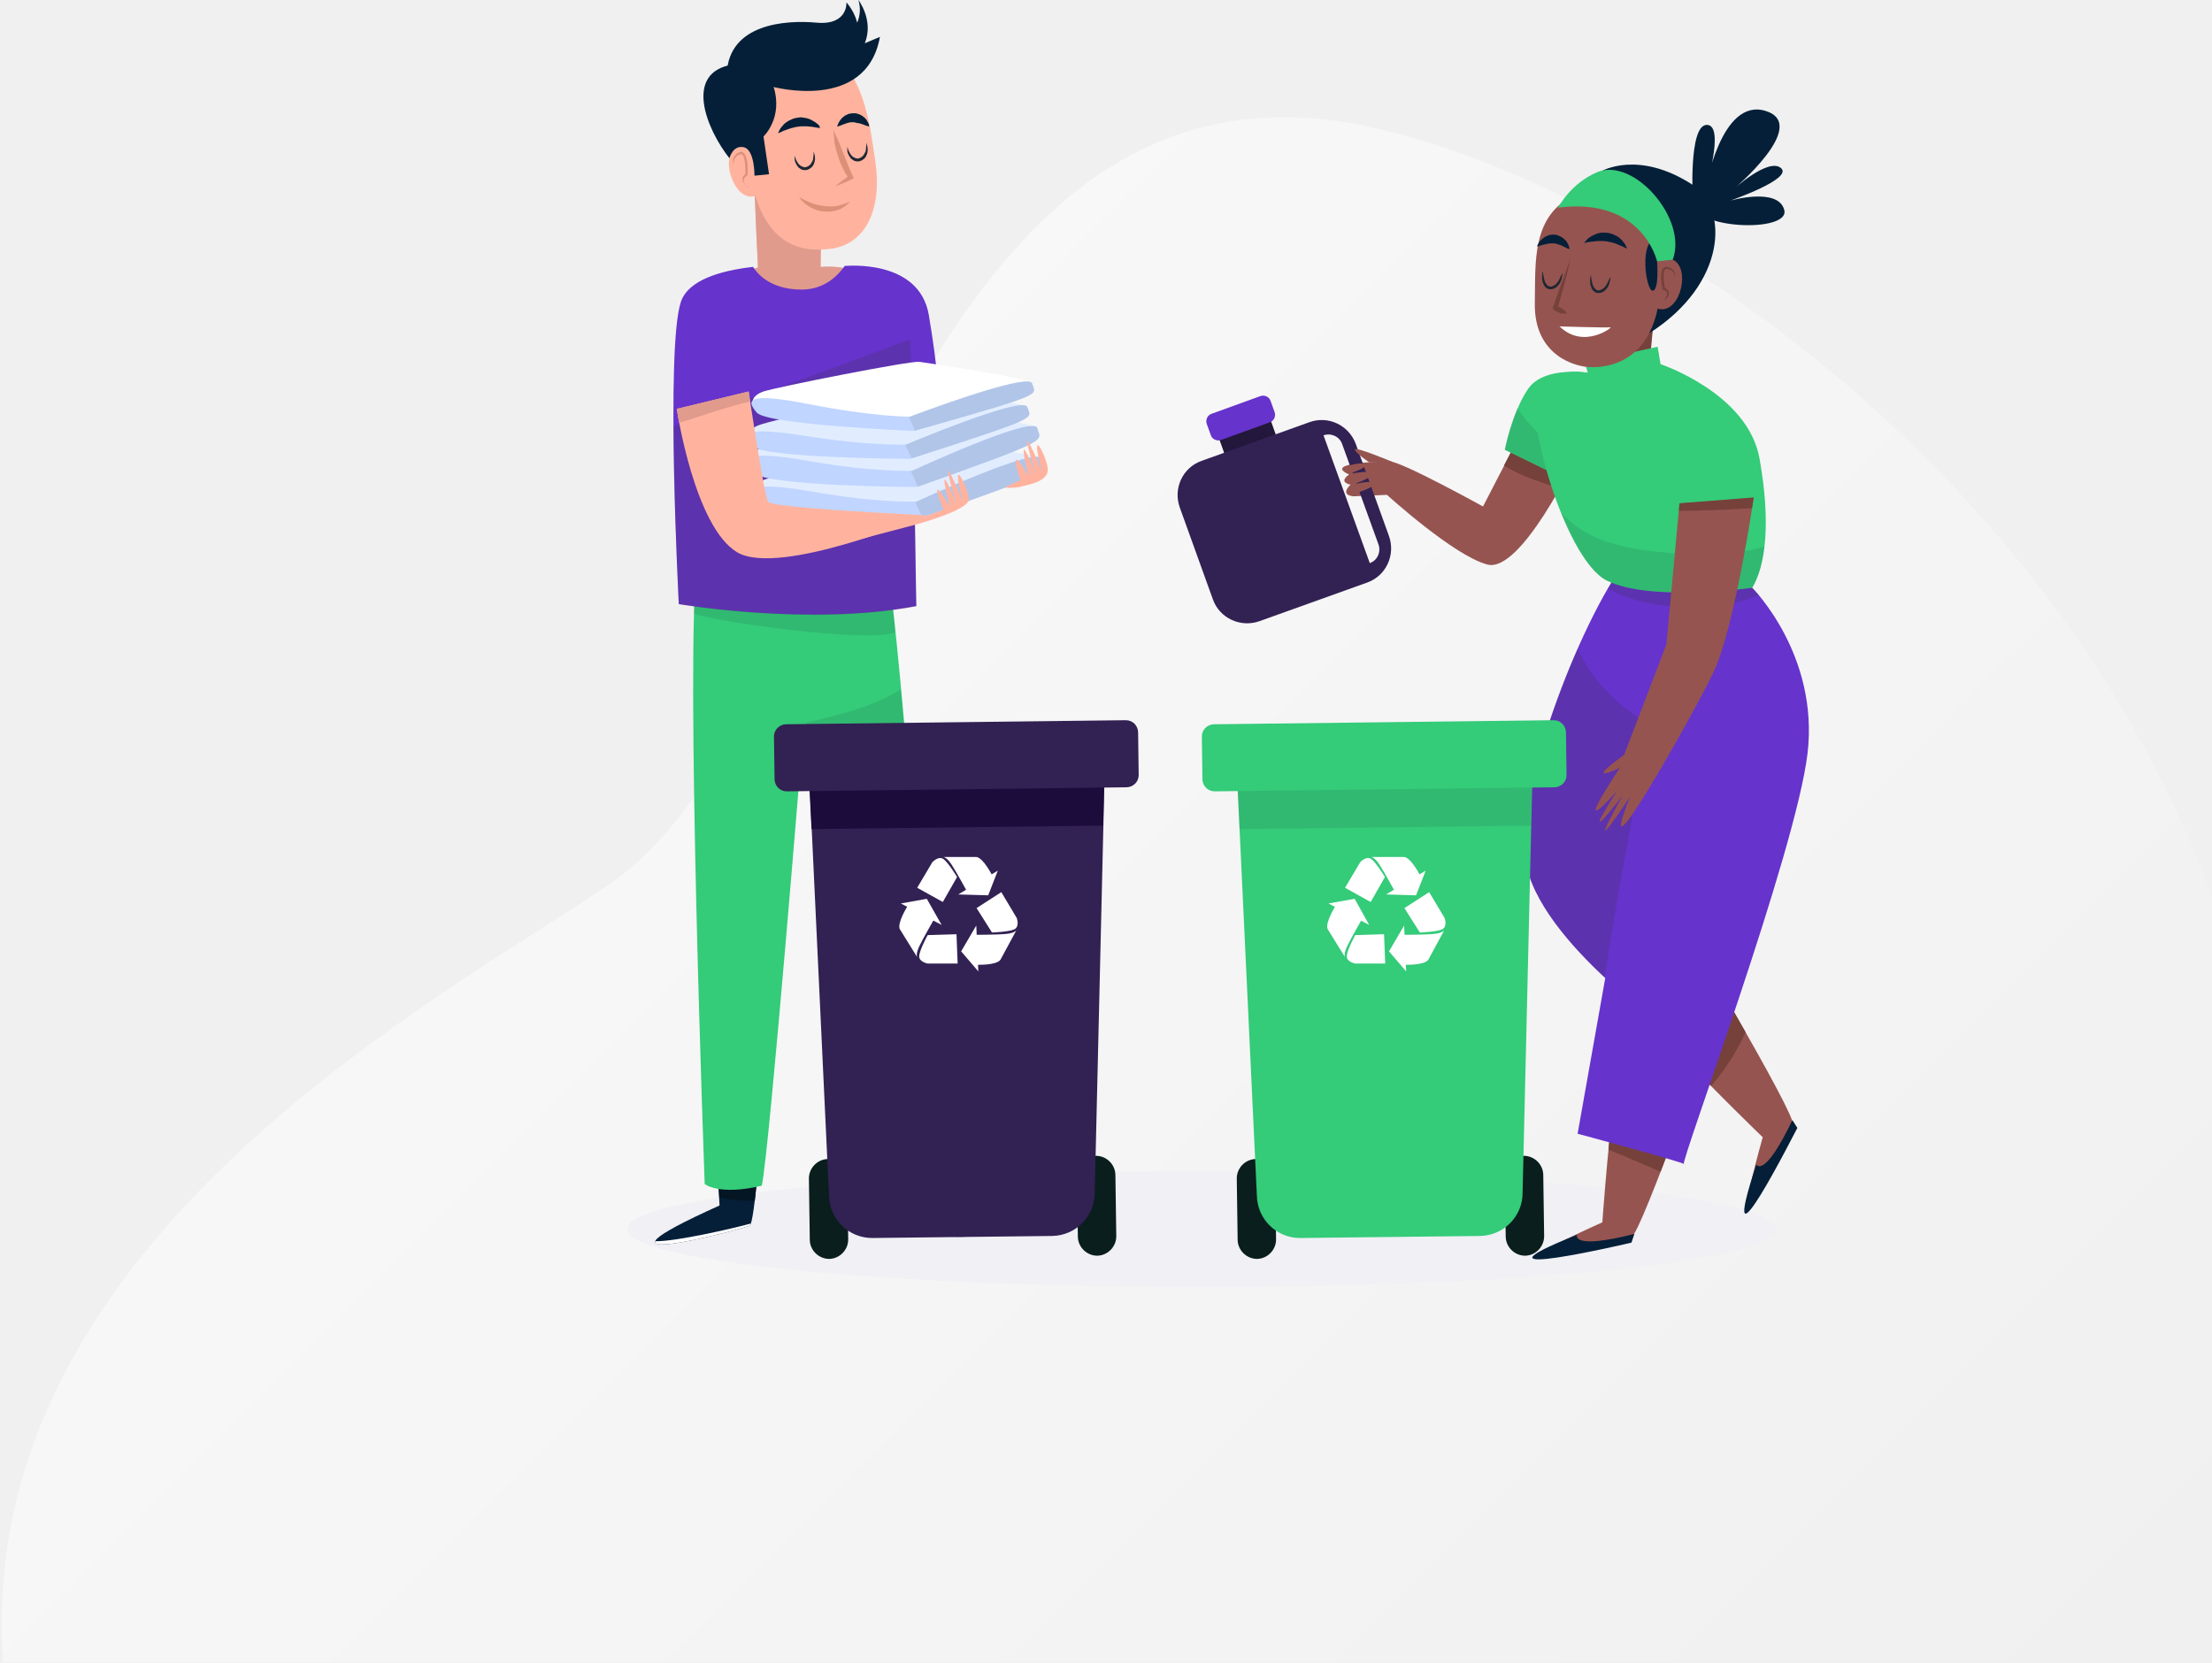
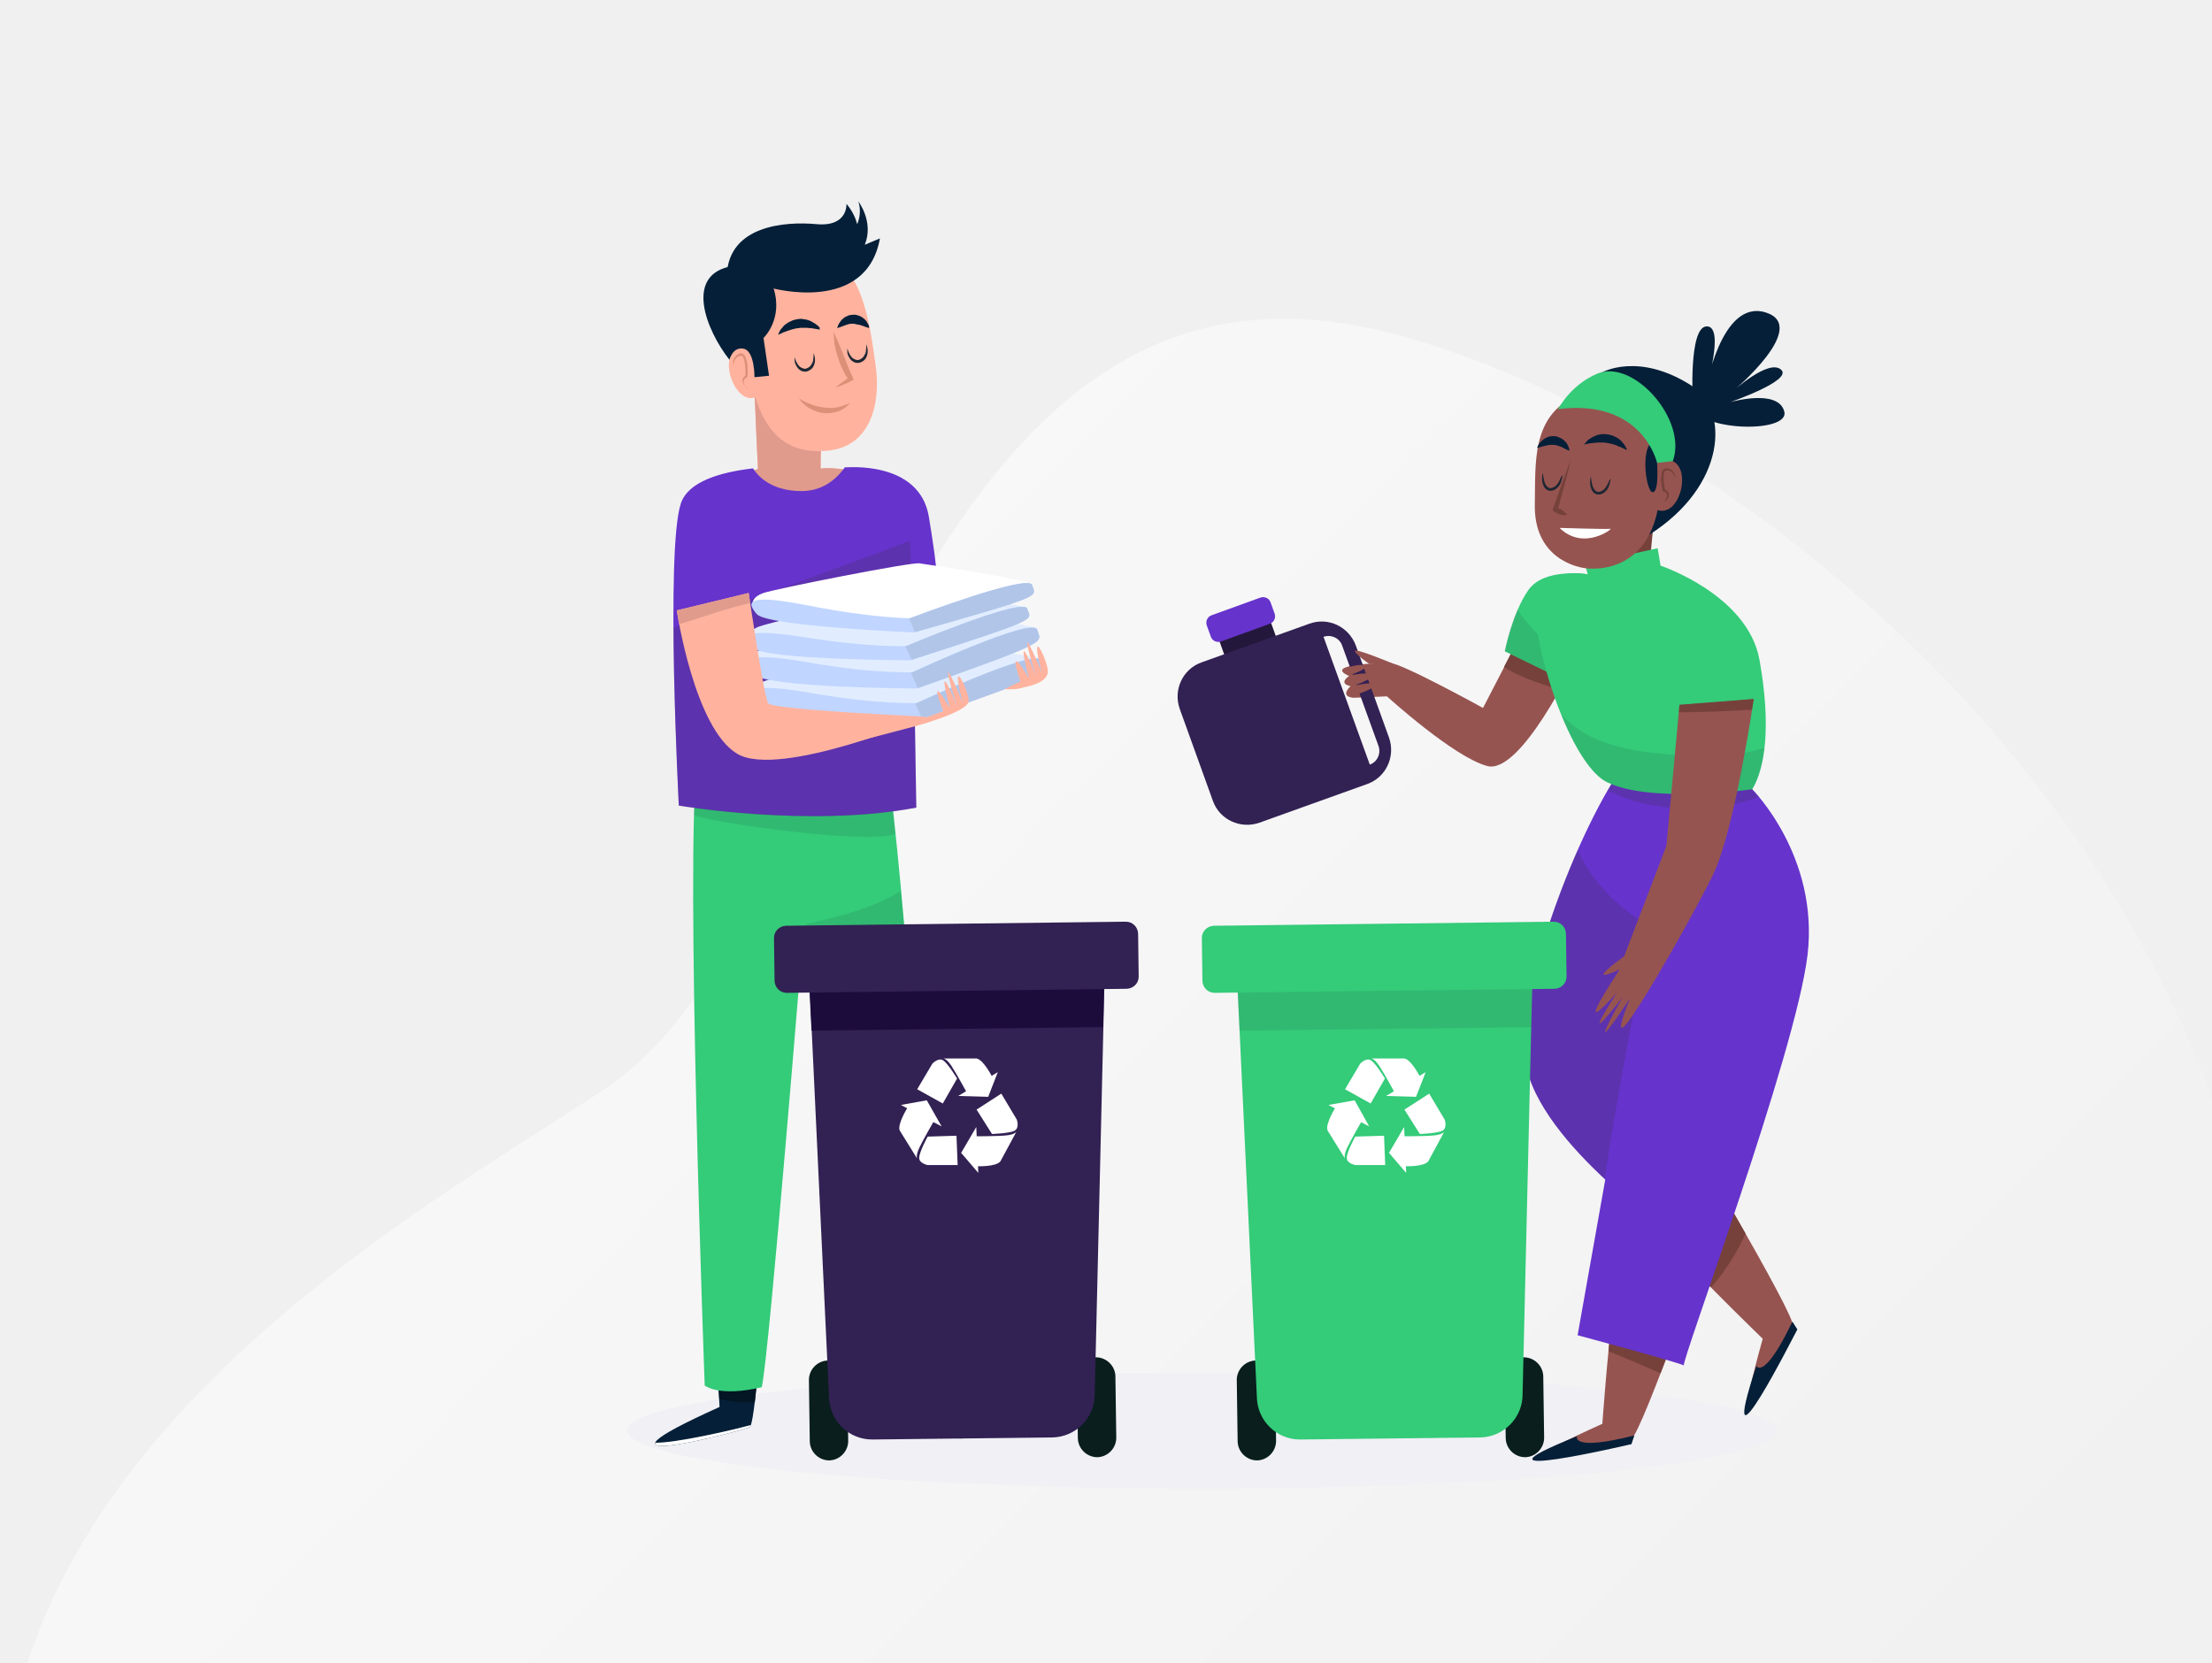
- <svg xmlns="http://www.w3.org/2000/svg" width="878" height="660" viewBox="0 0 878 660" fill="none">
+ <svg xmlns="http://www.w3.org/2000/svg" width="878" height="660" viewBox="0 0 878 500" fill="none">
  <path opacity="0.5" fill-rule="evenodd" clip-rule="evenodd" d="M868.075 660H1.269C-9.706 512.198 136.012 419.063 215.18 368.462C225.465 361.889 234.626 356.033 242.175 350.869C275.263 328.232 299.799 278.801 325.894 226.228C373.97 129.372 427.337 21.855 549.226 51.591C656.389 77.802 817.447 189.332 878 356.181V633.297C874.996 642.129 871.691 651.031 868.075 660Z" fill="url(#paint0_linear)" />
  <path d="M477 465C351.079 465 249 475.297 249 488C249 500.703 351.079 511 477 511C602.921 511 705 500.703 705 488C705 475.297 602.921 465 477 465Z" fill="#F0F0F5" />
  <path d="M683.38 398.817C683.38 398.817 651.032 491.056 647.566 491.056C644.1 491.056 574.782 512.963 636.013 485.291C636.013 485.291 642.945 384.981 653.343 380.369C663.74 375.758 683.38 398.817 683.38 398.817Z" fill="#965450" />
  <path d="M659.119 465.229C669.632 437.903 683.381 398.817 683.381 398.817C683.381 398.817 663.74 375.758 653.343 380.369C646.642 383.367 641.328 426.489 638.439 456.466C645.371 459.234 652.187 462.231 659.119 465.229Z" fill="#76413B" />
  <path d="M625.962 490.249C625.962 490.249 623.305 496.36 648.721 489.903L647.566 493.362C647.566 493.362 575.938 510.196 625.962 490.249Z" fill="#051F38" />
  <path d="M663.74 359.731C663.74 359.731 713.764 443.784 711.569 446.436C709.374 449.087 681.647 516.191 699.669 451.509C699.669 451.509 627.117 381.753 630.236 370.8C633.471 359.962 663.74 359.731 663.74 359.731Z" fill="#965450" />
  <path d="M697.128 462.347C697.128 462.347 700.132 468.342 711.454 444.706L713.418 447.819C713.302 447.819 680.261 513.539 697.128 462.347Z" fill="#051F38" />
  <path d="M692.854 409.771C679.452 386.134 663.74 359.731 663.74 359.731C663.74 359.731 633.471 359.962 630.236 370.8C628.157 377.833 657.964 409.655 679.106 431.101C679.221 431.216 687.424 422.108 692.854 409.771Z" fill="#76413B" />
  <path d="M695.51 233.364C695.51 233.364 664.894 199.351 646.987 220.681C629.08 242.011 601.353 312.343 605.396 341.168C607.823 358.117 624.112 376.219 637.167 388.325L626.192 450.125C626.192 450.125 671.248 462.231 668.36 462.231C666.627 462.231 712.839 338.286 717.46 299.084C722.082 259.883 695.51 233.364 695.51 233.364Z" fill="#6633CC" />
  <path opacity="0.2" d="M672.059 240.974C680.608 240.858 689.966 239.705 698.168 236.362C696.551 234.402 695.511 233.364 695.511 233.364C695.511 233.364 664.896 199.351 646.989 220.681C644.216 224.025 641.212 228.406 638.208 233.71C648.26 239.244 660.968 241.204 672.059 240.974Z" fill="#352C38" />
  <path opacity="0.2" d="M626.193 257.461C613.485 286.401 602.741 322.374 605.398 341.053C607.708 357.886 623.883 375.873 636.937 387.979C641.559 356.618 649.992 313.035 655.076 287.9C642.483 280.752 632.085 270.49 626.193 257.461Z" fill="#352C38" />
  <path d="M607.131 165.337L588.646 201.08C588.646 201.08 556.298 183.209 551.676 183.209C547.055 183.209 525.105 183.785 535.502 188.397C535.502 188.397 530.881 191.279 536.08 192.432C536.08 192.432 531.459 196.468 537.235 197.044L550.521 196.468C550.521 196.468 577.093 220.681 590.379 224.139C603.665 227.598 625.038 182.632 625.038 182.632L607.131 165.337Z" fill="#965450" />
  <path d="M610.135 190.934C613.023 191.972 616.027 193.01 619.031 194.047C622.728 187.591 625.038 182.517 625.038 182.517L607.131 165.223L596.964 184.823C601.008 187.36 605.514 189.32 610.135 190.934Z" fill="#76413B" />
  <path d="M630.236 148.043C630.236 148.043 612.907 145.161 606.552 154.385C600.198 163.608 597.31 178.597 597.31 178.597L622.149 190.704L630.236 148.043Z" fill="#34CB79" />
  <path opacity="0.1" d="M620.648 180.673C614.294 175.715 607.015 169.489 602.279 161.994C598.813 170.065 597.195 178.482 597.195 178.482L622.034 190.588L623.536 182.748C622.612 182.172 621.572 181.48 620.648 180.673Z" fill="#161826" />
  <path d="M508.699 178.943C509.392 180.788 508.353 182.863 506.504 183.555L492.872 188.513C491.023 189.205 488.944 188.167 488.25 186.322L482.821 171.218C482.127 169.373 483.167 167.298 485.016 166.606L498.648 161.648C500.497 160.957 502.576 161.994 503.269 163.839L508.699 178.943Z" fill="#23173B" />
  <path d="M519.674 167.644L476.928 182.979C469.419 185.63 465.607 193.932 468.264 201.426L481.434 237.976C484.091 245.47 492.409 249.275 499.919 246.623L542.665 231.289C550.174 228.637 553.987 220.335 551.33 212.841L538.159 176.291C535.387 168.797 527.184 164.877 519.674 167.644ZM547.171 216.185C548.21 219.182 546.708 222.526 543.705 223.564L525.335 172.832C528.339 171.795 531.69 173.294 532.729 176.291L547.171 216.185Z" fill="#322153" />
  <path d="M505.926 163.608C506.504 165.223 505.695 167.067 504.078 167.644L484.669 174.677C483.051 175.254 481.203 174.447 480.625 172.832L479.008 168.336C478.43 166.722 479.239 164.877 480.856 164.3L500.265 157.267C501.883 156.691 503.731 157.498 504.309 159.112L505.926 163.608Z" fill="#6633CC" />
  <path d="M533.191 185.515C533.191 185.515 540.47 182.979 541.741 184.477C542.896 185.861 535.618 187.936 535.964 188.052C536.195 188.167 543.82 186.438 544.513 188.052C545.207 189.666 536.426 192.548 536.426 192.548C536.426 192.548 544.744 190.242 545.322 191.972C545.9 193.701 536.657 196.238 536.657 196.238L536.195 192.433L535.618 188.052L533.191 185.515Z" fill="#965450" />
  <path d="M543.474 183.555C543.474 183.555 537.813 179.75 537.813 178.482C537.697 177.098 552.832 183.44 552.832 183.44L543.474 183.555Z" fill="#965450" />
  <path d="M655.075 145.161C653.92 147.236 659.581 98.926 659.581 98.926L633.356 116.567C633.356 116.567 635.666 147.467 632.778 147.582C631.623 147.582 627.117 149.312 622.149 151.156C623.305 156.921 625.615 158.189 627.579 163.724C642.252 163.609 658.195 163.263 667.206 149.888C662.007 148.159 656.577 142.278 655.075 145.161Z" fill="#76413B" />
  <path d="M630.236 148.043L629.081 144.008L657.964 137.666L659.119 144.584C659.119 144.584 693.778 156.114 698.399 182.056C703.02 207.998 700.71 224.717 695.511 233.364C695.511 233.364 655.075 239.129 637.746 230.482C620.416 221.834 602.509 157.267 611.752 151.502C620.994 145.737 630.236 148.043 630.236 148.043Z" fill="#34CB79" />
  <path opacity="0.1" d="M668.015 219.874C654.151 219.067 637.168 217.453 625.615 208.921C623.42 207.307 621.456 205.577 619.608 203.617C624.807 216.415 631.276 227.253 637.746 230.482C655.076 239.129 695.511 233.364 695.511 233.364C697.822 229.559 699.555 224.14 700.363 216.992C689.966 220.105 679.106 220.566 668.015 219.874Z" fill="#161826" />
  <path d="M666.628 199.927L696.088 197.621C696.088 197.621 688.579 249.505 679.914 267.377C671.25 285.248 631.392 355.58 646.988 316.378C646.988 316.378 626.771 346.933 644.1 315.802C644.1 315.802 625.038 340.591 641.789 314.073C641.789 314.073 622.149 336.556 642.945 304.849C642.945 304.849 627.348 312.343 644.678 299.66L661.43 255.847L666.628 199.927Z" fill="#965450" />
  <path d="M695.395 201.772C695.858 199.12 696.089 197.506 696.089 197.506L666.628 199.812L666.397 202.81C675.986 202.81 685.691 202.349 695.395 201.772Z" fill="#76413B" />
  <path d="M635.782 67.911C635.782 67.911 650.455 59.379 671.943 73.445C686.153 82.784 685.46 112.647 654.729 132.247C618.222 155.538 635.782 67.911 635.782 67.911Z" fill="#051F38" />
  <path d="M656.116 83.822C656.116 83.822 639.595 71.024 625.5 77.25C607.709 85.321 609.557 104.114 609.21 120.141C608.748 141.471 625.616 145.507 630.699 145.737C638.208 146.198 668.824 144.354 656.116 83.822Z" fill="#965450" />
  <path d="M657.733 103.769C657.733 103.769 658.426 100.54 663.972 103.077C671.019 106.42 667.207 123.254 659.35 122.793C651.379 122.447 657.733 103.769 657.733 103.769Z" fill="#965450" />
  <path d="M657.732 103.769C657.732 103.769 658.657 115.298 655.999 115.414C653.227 115.529 650.338 94.545 657.963 94.545C665.588 94.775 657.732 103.769 657.732 103.769Z" fill="#051F38" />
  <path d="M657.733 103.769C657.733 103.769 652.072 78.172 618.453 82.438C618.453 82.438 623.305 72.869 633.934 68.372C648.375 62.261 669.979 86.82 663.971 103.077C663.971 103.077 661.199 103.423 657.733 103.769Z" fill="#34CB79" />
  <path d="M671.943 80.132C671.943 80.132 670.094 49.578 677.488 49.578C684.882 49.578 676.91 75.29 676.91 75.29C676.91 75.29 683.034 38.51 700.825 44.044C718.617 49.578 687.886 75.29 687.886 75.29C687.886 75.29 701.98 62.377 706.948 66.758C711.8 71.024 686.73 79.671 686.73 79.671C686.73 79.671 705.793 74.137 708.219 83.361C710.645 92.469 671.365 91.201 671.943 80.132Z" fill="#051F38" />
  <path d="M610.134 97.889C610.134 97.889 610.134 97.658 610.365 97.197C610.596 96.736 610.827 96.159 611.405 95.583C611.983 95.006 612.676 94.315 613.6 93.853C613.831 93.738 614.062 93.623 614.409 93.507C614.64 93.392 614.987 93.277 615.218 93.277C615.564 93.277 615.795 93.162 616.142 93.162H617.066C617.644 93.162 618.221 93.392 618.799 93.623C619.377 93.853 619.839 94.084 620.301 94.43C620.763 94.776 621.11 95.122 621.456 95.468C621.803 95.814 622.034 96.159 622.149 96.505C622.265 96.621 622.38 96.851 622.38 96.966C622.496 97.082 622.496 97.312 622.611 97.428C622.727 97.774 622.843 98.004 622.843 98.235C622.958 98.696 622.958 98.927 622.958 98.927C622.958 98.927 622.727 98.811 622.265 98.696C622.034 98.581 621.803 98.465 621.572 98.35C621.341 98.235 620.994 98.12 620.647 97.889C620.301 97.774 620.07 97.543 619.723 97.428C619.377 97.312 619.03 97.197 618.683 97.082C618.337 96.966 617.99 96.851 617.644 96.736C617.297 96.736 616.951 96.621 616.604 96.621H616.142C616.026 96.621 615.795 96.621 615.564 96.621C615.218 96.621 614.871 96.736 614.524 96.736C614.178 96.851 613.831 96.851 613.485 96.966C613.138 97.082 612.791 97.082 612.445 97.197C611.752 97.428 611.174 97.543 610.827 97.658C610.481 97.889 610.134 97.889 610.134 97.889Z" fill="#051F38" />
  <path d="M619.03 129.595C619.03 129.595 637.977 130.172 639.247 129.941C640.403 129.711 628.619 138.935 619.03 129.595Z" fill="white" />
  <path d="M620.301 108.496C620.301 108.496 620.301 108.726 620.185 109.188C620.07 109.649 619.954 110.225 619.723 111.032C619.608 111.378 619.492 111.839 619.261 112.185C619.145 112.416 619.03 112.647 618.914 112.762C618.799 112.992 618.568 113.223 618.452 113.338C618.106 113.684 617.759 114.145 617.181 114.376C617.066 114.491 616.95 114.491 616.719 114.607L616.373 114.722C616.142 114.837 615.795 114.837 615.449 114.837C614.871 114.837 614.178 114.722 613.716 114.261C613.253 113.915 612.907 113.454 612.676 112.877C612.445 112.416 612.329 111.955 612.214 111.494C612.098 111.032 612.098 110.571 612.098 110.225C612.098 109.418 612.098 108.842 612.214 108.381C612.329 107.919 612.445 107.689 612.445 107.689C612.445 107.689 612.445 108.726 612.791 110.225C612.907 110.917 613.138 111.839 613.6 112.531C613.831 112.877 614.062 113.223 614.409 113.454C614.755 113.684 615.102 113.8 615.449 113.8C615.68 113.8 615.795 113.8 616.026 113.684L616.373 113.569C616.373 113.569 616.488 113.454 616.604 113.454C616.95 113.338 617.297 112.992 617.644 112.762C617.99 112.416 618.221 112.07 618.452 111.724C618.683 111.378 618.914 111.032 619.03 110.686C619.377 109.995 619.608 109.418 619.839 109.072C620.185 108.726 620.301 108.496 620.301 108.496Z" fill="#1F2733" />
  <path d="M639.363 109.995C639.363 109.995 639.363 110.225 639.248 110.686C639.132 111.148 639.017 111.724 638.786 112.531C638.67 112.877 638.555 113.338 638.323 113.684C638.208 113.915 638.092 114.145 637.977 114.261C637.861 114.491 637.63 114.722 637.515 114.837C637.168 115.183 636.822 115.644 636.244 115.875C636.128 115.99 636.013 115.99 635.782 116.106L635.435 116.221C635.204 116.336 634.858 116.336 634.511 116.336C633.933 116.336 633.24 116.221 632.778 115.76C632.316 115.414 631.969 114.953 631.738 114.376C631.507 113.915 631.392 113.454 631.276 112.992C631.161 112.531 631.161 112.07 631.161 111.724C631.161 110.917 631.161 110.341 631.276 109.879C631.392 109.418 631.507 109.188 631.507 109.188C631.507 109.188 631.507 110.225 631.854 111.724C631.969 112.416 632.2 113.338 632.663 114.03C632.894 114.376 633.125 114.722 633.471 114.953C633.818 115.183 634.164 115.298 634.511 115.298C634.742 115.298 634.858 115.298 635.089 115.183L635.435 115.068C635.435 115.068 635.551 114.953 635.666 114.953C636.013 114.837 636.359 114.491 636.706 114.261C637.053 113.915 637.284 113.569 637.515 113.223C637.746 112.877 637.977 112.531 638.092 112.185C638.439 111.494 638.67 110.917 638.901 110.571C639.248 110.225 639.363 109.995 639.363 109.995Z" fill="#1F2733" />
  <path d="M660.39 119.565C660.736 119.103 660.967 118.757 661.198 118.296C661.429 117.835 661.545 117.374 661.66 116.913C661.66 116.682 661.66 116.451 661.66 116.221C661.66 116.106 661.545 115.99 661.545 115.99C661.545 115.875 661.429 115.76 661.314 115.76C661.198 115.644 661.198 115.644 661.083 115.529L660.852 115.298C660.736 115.183 660.621 115.183 660.505 115.183L660.159 115.068L659.927 114.953V114.722C659.581 113.454 659.465 112.301 659.35 111.032C659.234 110.456 659.234 109.764 659.35 109.188C659.35 108.496 659.465 107.919 659.696 107.228C659.812 106.882 660.043 106.536 660.39 106.305C660.736 106.075 661.198 105.844 661.545 105.959C662.007 105.959 662.238 106.075 662.585 106.19C662.931 106.305 663.278 106.421 663.509 106.651C663.74 106.882 664.087 107.112 664.202 107.343C664.433 107.574 664.549 107.919 664.664 108.15C664.895 108.726 665.011 109.418 664.895 109.995C664.78 109.418 664.664 108.842 664.318 108.265C664.202 108.035 663.971 107.804 663.74 107.573C663.509 107.343 663.278 107.228 663.047 107.112C662.816 106.997 662.585 106.882 662.238 106.882C662.007 106.882 661.66 106.766 661.429 106.766C660.967 106.766 660.736 107.112 660.621 107.573C660.274 108.611 660.39 109.764 660.39 110.917C660.505 112.07 660.621 113.338 660.852 114.491L660.621 114.146L660.967 114.376C661.083 114.491 661.198 114.491 661.314 114.607L661.66 114.837C661.776 114.953 661.891 115.068 662.007 115.183C662.123 115.299 662.238 115.414 662.238 115.644C662.354 115.76 662.354 115.99 662.354 116.106C662.469 116.451 662.354 116.682 662.354 117.028C662.238 117.604 661.891 118.066 661.545 118.527C661.198 118.873 660.736 119.334 660.39 119.565Z" fill="#76413B" />
  <path d="M622.034 124.407C621.456 124.522 620.994 124.522 620.532 124.522C620.07 124.522 619.608 124.407 619.261 124.292C618.799 124.176 618.452 123.946 618.106 123.831C617.875 123.715 617.759 123.6 617.528 123.485C617.297 123.369 617.182 123.254 616.951 123.139L616.257 122.562L616.373 122.101C617.528 118.757 618.683 115.529 619.839 112.301C620.994 109.072 622.265 105.729 623.536 102.5C622.727 105.844 621.803 109.303 620.994 112.647C620.07 115.99 619.146 119.334 618.221 122.678L617.759 121.64C617.99 121.64 618.221 121.755 618.452 121.755C618.683 121.755 618.915 121.87 619.03 121.986C619.377 122.101 619.839 122.332 620.185 122.562C620.532 122.793 620.879 123.139 621.225 123.485C621.456 123.6 621.803 123.946 622.034 124.407Z" fill="#76413B" />
  <path d="M628.85 96.505C628.85 96.505 628.966 96.159 629.312 95.813C629.543 95.582 629.659 95.352 630.005 95.006C630.352 94.775 630.583 94.429 631.045 94.199C631.392 93.968 631.854 93.622 632.431 93.392C632.894 93.161 633.471 92.93 634.049 92.7C634.627 92.585 635.32 92.354 636.013 92.354C636.36 92.354 636.706 92.354 637.053 92.354L638.092 92.469C638.786 92.469 639.479 92.815 640.056 92.93C640.634 93.161 641.212 93.507 641.789 93.738C642.367 94.084 642.829 94.429 643.176 94.775C643.638 95.121 643.984 95.582 644.216 95.928C644.562 96.274 644.793 96.62 645.024 96.966C645.255 97.312 645.371 97.658 645.486 97.888C645.717 98.35 645.833 98.695 645.833 98.695C645.833 98.695 645.486 98.58 645.024 98.35C644.793 98.234 644.447 98.119 644.1 97.888C643.753 97.658 643.407 97.543 642.945 97.427C642.598 97.312 642.136 97.081 641.674 96.851C641.212 96.735 640.75 96.505 640.288 96.389C639.825 96.274 639.363 96.159 638.901 96.044C638.439 96.044 637.977 95.813 637.399 95.813L636.706 95.698H636.013C635.551 95.698 634.973 95.698 634.511 95.698C634.049 95.698 633.587 95.698 633.125 95.813C632.663 95.813 632.2 95.928 631.738 95.928C630.93 96.044 630.121 96.159 629.659 96.274C629.197 96.505 628.85 96.505 628.85 96.505Z" fill="#051F38" />
  <path d="M612.907 490.825C612.907 494.976 609.557 498.435 605.398 498.55C601.239 498.55 597.773 495.207 597.657 491.056L597.311 466.613C597.311 462.462 600.661 459.003 604.82 458.888C608.979 458.888 612.445 462.231 612.56 466.382L612.907 490.825Z" fill="#091E1D" />
  <path d="M506.504 492.095C506.504 496.245 503.154 499.704 498.995 499.82C494.836 499.82 491.37 496.476 491.254 492.325L490.908 467.882C490.908 463.731 494.258 460.272 498.417 460.157C502.576 460.157 506.042 463.501 506.158 467.651L506.504 492.095Z" fill="#091E1D" />
  <path d="M604.358 473.415C604.473 482.87 596.848 490.595 587.375 490.71L516.209 491.517C506.735 491.633 498.995 484.023 498.879 474.568L491.254 312.92C491.139 303.466 498.764 295.741 508.237 295.625L590.841 294.588C600.314 294.472 608.055 302.082 608.17 311.536L604.358 473.415Z" fill="#34CB79" />
  <path opacity="0.1" d="M607.708 327.793L608.055 311.767C607.939 302.313 600.199 294.703 590.725 294.818L508.121 295.856C498.648 295.971 491.023 303.696 491.139 313.151L491.947 329.177L607.708 327.793Z" fill="#161826" />
  <path d="M621.803 307.732C621.803 310.383 619.723 312.459 617.066 312.574L482.127 314.188C479.47 314.188 477.391 312.113 477.275 309.461L477.044 292.397C477.044 289.745 479.123 287.67 481.781 287.554L616.719 285.94C619.377 285.94 621.456 288.016 621.572 290.667L621.803 307.732Z" fill="#34CB79" />
  <path d="M550.174 355.119L565.886 345.665L562.074 355.465L550.174 355.119Z" fill="white" />
  <path d="M544.283 340.246C544.283 340.246 545.554 340.246 547.518 343.243C549.482 346.241 553.872 354.312 553.872 354.312L561.843 350.738L563.692 347.625C563.692 347.625 560.226 340.707 557.453 340.246H544.283Z" fill="white" />
  <path d="M539.892 342.321C539.892 342.321 542.318 339.669 544.282 341.053C546.246 342.437 549.712 348.202 549.712 348.202L544.051 358.117L533.885 352.468L539.892 342.321Z" fill="white" />
  <path d="M557.338 367.456L558.146 385.673L551.33 377.718L557.338 367.456Z" fill="white" />
  <path d="M573.281 369.301C573.281 369.301 572.703 370.454 569.121 370.8C565.54 371.146 556.298 371.146 556.298 371.146L555.604 379.908L557.453 383.021C557.453 383.021 565.193 383.367 566.926 381.061L573.281 369.301Z" fill="white" />
  <path d="M573.396 364.458C573.396 364.458 574.667 367.802 572.472 368.955C570.392 369.993 563.576 370.223 563.576 370.223L557.453 360.538L567.273 354.197L573.396 364.458Z" fill="white" />
  <path d="M543.472 367.226L527.298 358.693L537.696 356.849L543.472 367.226Z" fill="white" />
  <path d="M533.885 380.024C533.885 380.024 533.192 378.986 534.694 375.758C536.195 372.529 540.817 364.574 540.817 364.574L533.654 359.616L530.072 359.731C530.072 359.731 525.913 366.303 526.953 368.84L533.885 380.024Z" fill="white" />
  <path d="M537.928 382.56C537.928 382.56 534.347 381.868 534.578 379.562C534.694 377.141 537.928 371.261 537.928 371.261L549.366 370.915L549.828 382.56H537.928Z" fill="white" />
  <path d="M302.247 445.167C302.247 445.167 299.706 485.868 297.511 486.675C289.077 489.557 225.42 505.699 285.611 478.604L283.994 448.972L302.247 445.167Z" fill="#051F38" />
  <path d="M299.59 476.759C301.092 464.422 302.247 445.167 302.247 445.167L283.994 448.972L285.496 475.376C290.001 476.644 295.2 476.759 299.59 476.759Z" fill="#041523" />
  <path d="M260.079 492.786C258.231 497.282 291.503 488.75 297.511 486.675C297.626 486.56 297.857 486.329 298.088 485.752C290.579 487.828 267.82 493.016 260.079 492.786Z" fill="white" />
  <path d="M341.181 442.977C341.181 442.977 344.532 483.677 346.842 484.369C355.391 487.136 419.279 502.01 358.511 476.067L359.55 446.436L341.181 442.977Z" fill="#051F38" />
  <path d="M344.532 474.453C342.799 462.232 341.181 442.977 341.181 442.977L359.55 446.436L358.626 472.839C354.12 474.223 348.922 474.338 344.532 474.453Z" fill="#041523" />
  <path d="M384.389 489.788C386.353 494.284 352.85 486.329 346.842 484.369C346.611 484.369 346.496 484.023 346.265 483.446C353.774 485.522 376.649 490.249 384.389 489.788Z" fill="white" />
  <path d="M352.387 223.218C352.387 223.218 369.023 357.31 365.673 465.806C365.673 465.806 345.802 471.34 340.603 467.305C336.097 441.593 336.675 391.554 329.974 354.427C323.62 319.377 321.079 290.667 321.079 290.667L318.999 288.361C318.999 288.361 305.366 457.85 302.363 470.764C285.149 474.799 279.719 470.072 279.719 470.072C279.719 470.072 271.863 258.038 276.715 223.794C282.954 179.059 352.387 223.218 352.387 223.218Z" fill="#34CB79" />
  <path opacity="0.1" d="M355.39 251.004C353.657 233.709 352.27 223.333 352.27 223.333C352.27 223.333 282.953 179.173 276.598 223.909C276.021 228.06 275.674 234.862 275.328 243.51C280.526 246.392 345.454 255.616 355.39 251.004Z" fill="#161826" />
  <path opacity="0.1" d="M319.808 286.978C320.616 296.086 324.775 325.488 329.974 354.427C336.675 391.669 336.097 441.593 340.603 467.305C345.802 471.34 365.673 465.806 365.673 465.806C367.637 399.048 362.207 322.605 357.586 273.719C346.611 280.636 332.631 283.98 319.808 286.978Z" fill="#161826" />
  <path d="M325.7 105.959C325.815 91.893 326.855 73.33 326.855 73.33L299.128 65.72C299.128 65.72 300.052 90.855 300.861 106.19C288.268 110.456 273.942 118.527 273.942 118.527L326.277 131.786L344.878 113.8C344.878 113.8 335.52 109.072 325.7 105.959Z" fill="#FFB39F" />
  <path d="M325.7 105.959C325.815 91.893 326.855 73.33 326.855 73.33L299.128 65.72C299.128 65.72 300.052 90.855 300.861 106.19C288.268 110.456 273.942 118.527 273.942 118.527L326.277 131.786L351.001 110.571C351.001 110.571 335.635 104.806 325.7 105.959Z" fill="#E09B8D" />
  <path d="M296.702 39.086C296.702 39.086 303.98 15.565 323.158 19.255C342.336 22.944 345.109 47.964 347.535 64.798C349.961 81.747 344.531 96.966 329.512 98.811C316.457 100.425 293.698 97.888 296.702 39.086Z" fill="#FFB39F" />
  <path d="M297.626 58.802C297.626 58.802 296.471 55.689 291.734 59.148C285.726 63.529 291.849 79.671 299.128 77.942C306.406 76.212 297.626 58.802 297.626 58.802Z" fill="#FFB39F" />
  <path d="M290.925 25.596C291.387 25.481 300.399 24.789 294.391 25.366C299.936 31.361 299.359 32.86 306.984 34.244C311.027 46.696 303.056 54.19 303.056 54.19L305.251 69.179L299.474 69.756C299.474 69.756 299.59 59.379 295.2 58.456C290.81 57.534 289.539 62.838 289.539 62.838C280.412 51.308 271.169 28.709 290.925 25.596Z" fill="#051F38" />
  <path d="M343.26 17.18C346.957 8.071 340.719 0 340.719 0C341.758 3.344 341.296 6.457 340.256 8.993C339.563 6.457 338.292 3.69 335.982 0.922C335.982 0.922 336.675 10.146 324.082 8.993C311.489 7.84 289.423 9.57 288.499 29.055C287.459 48.541 306.291 34.359 306.291 34.359C306.291 34.359 343.838 44.851 349.268 14.643L343.26 17.18Z" fill="#051F38" />
  <path d="M325.469 50.848C325.469 50.848 325.122 50.848 324.66 50.732C324.082 50.617 323.389 50.502 322.581 50.386C322.118 50.271 321.772 50.271 321.31 50.271C320.848 50.156 320.386 50.156 319.923 50.156C319.461 50.156 318.999 50.156 318.421 50.156C318.19 50.156 317.959 50.156 317.728 50.156L317.035 50.271C316.573 50.271 316.111 50.386 315.533 50.502C315.071 50.617 314.609 50.732 314.147 50.848C313.685 50.963 313.223 51.194 312.761 51.309C312.298 51.424 311.952 51.655 311.49 51.77C311.143 51.885 310.681 52.001 310.45 52.231C310.103 52.346 309.872 52.462 309.641 52.577C309.179 52.808 308.833 52.923 308.833 52.923C308.833 52.923 308.948 52.577 309.179 52.116C309.295 51.885 309.41 51.539 309.641 51.194C309.872 50.848 310.103 50.502 310.45 50.156C310.797 49.81 311.028 49.349 311.49 49.003C311.952 48.657 312.414 48.311 312.992 47.965C313.569 47.734 314.147 47.389 314.725 47.158C315.418 46.927 315.995 46.812 316.689 46.697L317.728 46.581C318.075 46.581 318.422 46.581 318.768 46.697C319.115 46.697 319.461 46.812 319.692 46.812C320.039 46.927 320.27 46.927 320.617 47.043C321.194 47.273 321.772 47.389 322.234 47.734C322.696 47.965 323.158 48.311 323.62 48.542C323.967 48.772 324.314 49.118 324.66 49.349C324.891 49.579 325.122 49.925 325.353 50.041C325.238 50.502 325.469 50.848 325.469 50.848Z" fill="#051F38" />
  <path d="M344.993 50.27C344.993 50.27 344.762 50.155 344.3 50.039C343.838 49.924 343.26 49.694 342.682 49.463C342.336 49.348 341.989 49.233 341.643 49.117C341.296 49.002 340.949 48.886 340.603 48.886C340.256 48.886 339.91 48.771 339.563 48.656C339.448 48.656 339.216 48.656 339.101 48.541H338.639C338.292 48.425 337.946 48.656 337.599 48.541C337.252 48.656 336.906 48.656 336.559 48.771C336.213 48.887 335.866 49.002 335.52 49.117C335.173 49.233 334.826 49.348 334.595 49.463C334.249 49.578 333.902 49.694 333.671 49.809C333.44 49.924 333.209 50.039 332.978 50.039C332.516 50.155 332.285 50.27 332.285 50.27C332.285 50.27 332.285 50.039 332.516 49.578C332.631 49.348 332.631 49.117 332.862 48.771C332.978 48.425 333.209 48.195 333.44 47.849C333.671 47.503 333.902 47.157 334.249 46.811C334.595 46.465 335.057 46.235 335.404 45.889C335.866 45.658 336.444 45.428 336.906 45.197C337.484 45.082 338.061 44.966 338.639 44.966C338.985 44.966 339.216 44.966 339.563 44.966C339.91 44.966 340.141 45.082 340.372 45.197C340.603 45.197 340.949 45.312 341.18 45.428C341.412 45.543 341.643 45.658 341.874 45.773C342.798 46.35 343.491 46.926 343.953 47.618C344.415 48.31 344.646 48.887 344.877 49.348C344.993 50.039 344.993 50.27 344.993 50.27Z" fill="#051F38" />
  <path d="M330.783 51.538C331.476 53.037 332.17 54.651 332.863 56.15C333.209 56.957 333.44 57.649 333.787 58.456L334.711 60.762L335.635 63.068C335.982 63.875 336.213 64.567 336.56 65.374L337.022 66.527C337.137 66.873 337.368 67.334 337.484 67.68C337.831 68.372 338.177 69.064 338.524 69.871L338.87 70.793L338.177 71.139C337.137 71.6 336.098 72.177 334.942 72.638C333.903 73.099 332.747 73.56 331.592 73.906C332.516 73.099 333.44 72.407 334.365 71.716C335.289 71.024 336.329 70.332 337.253 69.64L336.906 70.909C336.444 70.217 335.982 69.41 335.52 68.718C335.058 68.026 334.711 67.219 334.365 66.412L333.787 65.259L333.325 64.106C333.094 63.299 332.747 62.492 332.516 61.685L331.823 59.263C331.592 58.456 331.476 57.649 331.245 56.842C331.13 54.997 330.899 53.268 330.783 51.538Z" fill="#DD9078" />
  <path d="M297.279 74.598C296.817 74.368 296.355 74.022 296.009 73.56C295.662 73.215 295.2 72.753 294.969 72.177C294.853 71.946 294.738 71.6 294.738 71.254C294.738 71.139 294.738 70.909 294.738 70.793C294.738 70.678 294.853 70.447 294.853 70.332C294.969 69.986 295.2 69.756 295.431 69.525C295.546 69.41 295.662 69.294 295.777 69.179L296.124 68.948L295.893 69.294C295.893 68.026 295.893 66.758 295.777 65.605C295.662 64.337 295.546 63.068 295.084 62.031C294.969 61.8 294.853 61.569 294.622 61.454C294.507 61.339 294.276 61.224 294.045 61.224C293.929 61.224 293.813 61.224 293.698 61.339C293.582 61.339 293.351 61.454 293.236 61.454C293.005 61.569 292.774 61.685 292.543 61.915C292.312 62.146 292.08 62.261 291.965 62.492C291.849 62.722 291.618 62.953 291.503 63.299C291.272 63.875 291.156 64.452 291.156 65.144C290.925 64.567 290.925 63.875 291.041 63.184C291.041 62.838 291.156 62.492 291.387 62.261C291.503 61.915 291.734 61.685 291.965 61.454L292.312 61.108L292.774 60.762C292.889 60.647 293.12 60.647 293.236 60.532C293.351 60.416 293.582 60.416 293.813 60.301C294.276 60.186 294.738 60.301 295.084 60.647C295.431 60.878 295.662 61.224 295.777 61.569C296.124 62.261 296.24 62.838 296.471 63.529C296.586 64.221 296.702 64.798 296.702 65.49C296.817 66.758 296.817 68.026 296.702 69.41V69.64L296.471 69.756C296.24 69.871 296.009 69.986 295.893 70.217C295.777 70.332 295.546 70.563 295.431 70.678C295.315 70.793 295.315 70.909 295.315 71.024C295.315 71.139 295.2 71.254 295.2 71.37C295.2 71.6 295.2 71.831 295.2 72.061C295.315 72.523 295.546 72.984 295.893 73.445C296.586 73.906 296.933 74.252 297.279 74.598Z" fill="#DD9078" />
  <path d="M315.417 61.8C315.417 61.8 315.533 62.031 315.649 62.492C315.764 62.722 315.764 62.953 315.88 63.184C315.995 63.414 316.111 63.76 316.342 64.106C316.457 64.452 316.804 64.682 316.919 65.028C317.035 65.144 317.15 65.259 317.381 65.49C317.497 65.605 317.613 65.72 317.844 65.835C318.19 66.066 318.537 66.181 318.883 66.297C319.114 66.297 319.23 66.412 319.461 66.412C319.692 66.412 319.808 66.412 320.039 66.297L320.616 66.066L321.194 65.72C321.541 65.49 321.772 65.144 322.003 64.798C322.234 64.452 322.349 64.106 322.58 63.76C322.696 63.414 322.811 63.068 322.811 62.607C322.811 62.261 322.811 61.915 322.927 61.685C322.927 61.339 322.927 61.108 322.927 60.878C322.927 60.416 322.927 60.186 322.927 60.186C322.927 60.186 323.042 60.416 323.158 60.878C323.274 61.108 323.274 61.339 323.389 61.685C323.389 62.031 323.505 62.376 323.505 62.722C323.505 63.068 323.505 63.529 323.389 63.991C323.274 64.452 323.158 64.913 322.927 65.374C322.696 65.835 322.349 66.297 321.887 66.642L321.194 67.104C320.963 67.219 320.616 67.334 320.385 67.45C320.154 67.45 319.808 67.565 319.461 67.565C319.23 67.565 318.883 67.45 318.652 67.45C318.075 67.334 317.613 66.988 317.15 66.642C316.688 66.297 316.457 65.835 316.226 65.49C315.995 65.028 315.764 64.682 315.649 64.337C315.533 63.991 315.417 63.645 315.417 63.299C315.417 62.953 315.417 62.722 315.417 62.492C315.417 62.031 315.417 61.8 315.417 61.8Z" fill="#1F2733" />
  <path d="M336.329 58.341C336.329 58.341 336.444 58.572 336.56 59.033C336.675 59.263 336.675 59.494 336.791 59.725C336.906 59.955 337.022 60.301 337.253 60.647C337.368 60.993 337.715 61.224 337.831 61.569C337.946 61.685 338.062 61.8 338.293 62.031C338.408 62.146 338.524 62.261 338.755 62.377C339.101 62.607 339.448 62.722 339.795 62.838C340.026 62.838 340.141 62.953 340.372 62.953C340.603 62.953 340.719 62.953 340.95 62.838L341.527 62.607L342.105 62.261C342.452 62.031 342.683 61.685 342.914 61.339C343.145 60.993 343.26 60.647 343.491 60.301C343.607 59.955 343.723 59.609 343.723 59.148C343.723 58.802 343.723 58.456 343.838 58.226C343.838 57.88 343.838 57.649 343.838 57.419C343.838 56.957 343.838 56.727 343.838 56.727C343.838 56.727 343.954 56.957 344.069 57.419C344.185 57.649 344.185 57.88 344.3 58.226C344.3 58.572 344.416 58.917 344.416 59.263C344.416 59.609 344.416 60.071 344.3 60.532C344.185 60.993 344.069 61.454 343.838 61.915C343.607 62.377 343.26 62.838 342.798 63.184L342.105 63.645C341.874 63.76 341.527 63.875 341.296 63.991C341.065 63.991 340.719 64.106 340.372 64.106C340.141 64.106 339.795 63.991 339.563 63.991C338.986 63.875 338.524 63.529 338.062 63.184C337.599 62.838 337.368 62.377 337.137 62.031C336.906 61.569 336.675 61.224 336.56 60.878C336.444 60.532 336.329 60.186 336.329 59.84C336.329 59.494 336.329 59.263 336.329 59.033C336.329 58.572 336.329 58.341 336.329 58.341Z" fill="#1F2733" />
  <path d="M317.237 78.103C317.237 78.103 317.121 78.103 317.237 78.219C317.352 78.334 317.583 78.449 317.815 78.565C318.277 78.91 319.085 79.256 320.01 79.718C320.934 80.179 322.089 80.64 323.244 80.986C323.822 81.216 324.515 81.332 325.093 81.447C325.671 81.562 326.364 81.678 327.057 81.793C328.328 81.908 329.599 82.023 330.869 81.908C332.14 81.793 333.18 81.562 334.22 81.216C335.144 80.871 335.953 80.64 336.53 80.409C337.108 80.179 337.455 80.064 337.455 80.064C337.455 80.064 337.224 80.409 336.761 80.755C336.299 81.216 335.606 81.793 334.682 82.369C333.758 82.946 332.487 83.522 331.1 83.753C329.714 84.099 328.212 84.099 326.71 83.984C326.017 83.868 325.208 83.753 324.515 83.522C323.822 83.292 323.129 83.061 322.551 82.715C321.28 82.139 320.241 81.447 319.432 80.755C318.623 80.064 317.93 79.372 317.583 78.795C317.352 78.565 317.237 78.334 317.237 78.103C317.121 78.103 317.121 78.219 317.237 78.103Z" fill="#DD9078" />
  <path d="M335.289 105.613C335.289 105.613 364.865 102.5 368.677 125.099C372.49 147.813 372.143 153.923 372.143 153.923L343.261 149.657L335.289 105.613Z" fill="#6633CC" />
  <path d="M360.242 123.83C358.509 109.417 343.837 106.304 335.288 105.612C331.475 110.916 326.161 114.721 318.883 114.952C310.564 115.182 302.939 112.3 298.896 105.958C285.957 107.457 273.133 111.147 270.244 119.909C264.121 138.357 269.436 239.82 269.436 239.82C269.436 239.82 321.193 248.698 363.708 240.627C363.593 240.742 362.553 143.084 360.242 123.83Z" fill="#6633CC" />
  <path opacity="0.2" d="M267.242 169.258C267.473 202.695 269.437 239.936 269.437 239.936C269.437 239.936 321.194 248.814 363.709 240.743C363.709 240.743 362.9 166.606 361.167 134.784C329.859 146.429 298.55 157.959 267.242 169.258Z" fill="#352C38" />
  <path d="M299.127 196.007C299.127 196.007 297.972 192.664 303.286 190.473C308.601 188.282 363.362 173.985 366.828 174.447C370.293 174.908 412.693 179.981 413.386 182.287C414.079 184.593 362.668 201.196 362.668 201.196L299.127 196.007Z" fill="#E1EDFF" />
  <path d="M365.557 205.577C365.557 205.577 305.597 205.347 300.976 199.928C296.355 194.509 296.239 190.588 322.465 195.2C348.69 199.812 363.824 199.12 363.824 199.12C363.824 199.12 411.885 176.753 413.502 182.172C415.004 187.706 420.087 186.322 365.557 205.577Z" fill="#C0D5FF" />
  <path d="M413.387 182.287C411.885 176.868 363.709 199.236 363.709 199.236C363.709 199.236 363.593 199.236 363.247 199.236C364.286 201.311 365.095 203.271 366.019 205.462C420.087 186.322 415.004 187.706 413.387 182.287Z" fill="#B1C5E8" />
  <path d="M297.394 183.67C297.394 183.67 296.238 180.327 301.553 178.136C306.867 175.945 361.628 161.648 365.094 162.11C368.56 162.571 410.959 167.644 411.653 169.95C412.346 172.256 360.935 188.859 360.935 188.859L297.394 183.67Z" fill="#E1EDFF" />
  <path d="M363.824 193.356C363.824 193.356 303.864 193.125 299.243 187.706C294.622 182.287 294.506 178.367 320.731 182.979C346.957 187.591 362.091 186.899 362.091 186.899C362.091 186.899 410.151 164.531 411.769 169.95C413.155 175.369 418.354 173.985 363.824 193.356Z" fill="#C0D5FF" />
  <path d="M411.654 170.065C410.152 164.646 361.976 187.014 361.976 187.014C361.976 187.014 361.86 187.014 361.514 187.014C362.553 189.09 363.362 191.05 364.286 193.24C418.239 173.985 413.155 175.369 411.654 170.065Z" fill="#B1C5E8" />
  <path d="M297.163 173.639C297.163 173.639 296.123 170.757 301.206 168.797C306.29 166.837 359.318 154.269 362.668 154.73C366.019 155.192 407.032 159.688 407.725 161.648C408.418 163.608 358.625 178.367 358.625 178.367L297.163 173.639Z" fill="#E1EDFF" />
  <path d="M361.398 182.172C361.398 182.172 303.402 181.941 298.897 177.214C294.391 172.486 294.391 169.027 319.692 173.063C344.993 177.098 359.665 176.522 359.665 176.522C359.665 176.522 406.224 156.806 407.726 161.648C409.228 166.376 414.195 165.107 361.398 182.172Z" fill="#C0D5FF" />
  <path d="M407.726 161.648C406.224 156.921 359.665 176.522 359.665 176.522C359.665 176.522 359.55 176.522 359.203 176.522C360.127 178.251 361.052 180.096 361.86 181.941C414.195 165.107 409.228 166.376 407.726 161.648Z" fill="#B1C5E8" />
  <path d="M298.78 160.15C298.78 160.15 297.856 157.267 303.055 155.422C308.254 153.693 361.629 143.085 364.979 143.662C368.329 144.123 409.111 150.234 409.689 152.194C410.267 154.154 360.011 166.952 360.011 166.952L298.78 160.15Z" fill="white" />
  <path d="M362.669 171.102C362.669 171.102 304.673 168.681 300.399 163.838C296.124 158.88 296.124 155.537 321.309 160.494C346.495 165.452 361.167 165.452 361.167 165.452C361.167 165.452 408.419 147.581 409.69 152.308C411.076 157.035 416.044 155.998 362.669 171.102Z" fill="#C0D5FF" />
  <path d="M409.69 152.309C408.419 147.467 361.167 165.453 361.167 165.453C361.167 165.453 361.052 165.453 360.705 165.453C361.629 167.298 362.438 169.143 363.131 170.988C415.928 155.999 410.961 157.036 409.69 152.309Z" fill="#B1C5E8" />
  <path d="M268.628 162.34L297.164 155.422C297.164 155.422 303.287 196.93 304.904 199.236C306.522 201.542 354.236 203.848 354.236 203.848L368.099 204.655C368.099 204.655 309.525 229.213 292.658 219.298C275.56 209.151 268.628 162.34 268.628 162.34Z" fill="#FFB39F" />
  <path d="M271.401 167.298C280.181 164.646 288.73 161.418 297.741 159.458C297.395 156.921 297.164 155.422 297.164 155.422L268.628 162.34C268.628 162.34 268.975 164.416 269.552 167.875C270.245 167.644 270.823 167.413 271.401 167.298Z" fill="#E09B8D" />
  <path d="M362.785 208.46C362.785 208.46 384.504 202.695 384.504 198.313C384.504 193.932 376.648 178.136 382.194 199.236C382.194 199.236 370.641 170.642 379.883 200.619C379.883 200.619 370.872 177.329 376.995 201.196C376.995 201.196 367.752 185.054 374.453 202.349L366.135 205.462L346.148 205.231L335.52 215.608L362.785 208.46Z" fill="#FFB39F" />
  <path d="M413.618 187.36C413.618 187.36 402.065 158.766 411.307 188.744C411.307 188.744 402.296 165.453 408.419 189.32C408.419 189.32 399.176 173.178 405.068 190.588L398.714 193.586C401.025 193.817 404.029 193.701 406.455 192.894C413.849 191.395 415.928 188.859 415.928 186.553C415.928 182.172 408.072 166.376 413.618 187.36Z" fill="#FFB39F" />
  <path d="M443.078 490.825C443.078 494.976 439.728 498.435 435.569 498.55C431.409 498.55 427.944 495.207 427.828 491.056L427.481 466.613C427.481 462.462 430.832 459.003 434.991 458.888C439.15 458.888 442.616 462.231 442.731 466.382L443.078 490.825Z" fill="#091E1D" />
  <path d="M336.675 492.095C336.675 496.245 333.325 499.704 329.166 499.82C325.007 499.82 321.541 496.476 321.425 492.325L321.079 467.882C321.079 463.731 324.429 460.272 328.588 460.157C332.747 460.157 336.213 463.501 336.329 467.651L336.675 492.095Z" fill="#091E1D" />
  <path d="M434.529 473.415C434.645 482.87 427.02 490.595 417.546 490.71L346.38 491.517C336.907 491.633 329.166 484.023 329.051 474.568L321.426 312.92C321.31 303.466 328.935 295.741 338.408 295.625L421.012 294.588C430.486 294.472 438.226 302.082 438.342 311.536L434.529 473.415Z" fill="#322153" />
  <path d="M437.879 327.793L438.226 311.767C438.111 302.313 430.37 294.703 420.897 294.818L338.293 295.856C328.819 295.971 321.194 303.696 321.31 313.151L322.119 329.177L437.879 327.793Z" fill="#1C0C3B" />
  <path d="M451.974 307.732C451.974 310.383 449.895 312.459 447.237 312.574L312.299 314.188C309.641 314.188 307.562 312.113 307.446 309.461L307.215 292.397C307.215 289.745 309.295 287.67 311.952 287.554L446.891 285.94C449.548 285.94 451.628 288.016 451.743 290.667L451.974 307.732Z" fill="#322153" />
  <path d="M380.346 355.119L396.058 345.665L392.245 355.465L380.346 355.119Z" fill="white" />
  <path d="M374.454 340.246C374.454 340.246 375.724 340.246 377.688 343.243C379.652 346.241 384.043 354.312 384.043 354.312L392.014 350.738L393.863 347.625C393.863 347.625 390.397 340.707 387.624 340.246H374.454Z" fill="white" />
  <path d="M370.064 342.321C370.064 342.321 372.49 339.669 374.454 341.053C376.418 342.437 379.884 348.202 379.884 348.202L374.223 358.117L364.056 352.468L370.064 342.321Z" fill="white" />
  <path d="M387.509 367.456L388.317 385.673L381.501 377.718L387.509 367.456Z" fill="white" />
  <path d="M403.451 369.301C403.451 369.301 402.874 370.454 399.292 370.8C395.711 371.146 386.469 371.146 386.469 371.146L385.775 379.908L387.624 383.022C387.624 383.022 395.364 383.367 397.097 381.061L403.451 369.301Z" fill="white" />
  <path d="M403.567 364.458C403.567 364.458 404.838 367.802 402.643 368.955C400.563 369.993 393.747 370.223 393.747 370.223L387.624 360.538L397.444 354.197L403.567 364.458Z" fill="white" />
  <path d="M373.76 367.226L357.585 358.694L367.868 356.849L373.76 367.226Z" fill="white" />
  <path d="M364.056 380.024C364.056 380.024 363.363 378.986 364.865 375.758C366.367 372.529 370.988 364.574 370.988 364.574L363.825 359.616L360.244 359.731C360.244 359.731 356.085 366.303 357.124 368.84L364.056 380.024Z" fill="white" />
  <path d="M368.215 382.56C368.215 382.56 364.634 381.868 364.865 379.562C364.98 377.141 368.215 371.261 368.215 371.261L379.653 370.915L380.115 382.56H368.215Z" fill="white" />
  <defs>
    <linearGradient id="paint0_linear" x1="369.5" y1="153.5" x2="868" y2="652" gradientUnits="userSpaceOnUse">
      <stop stop-color="white" />
      <stop offset="1" stop-color="white" stop-opacity="0" />
    </linearGradient>
  </defs>
</svg>
